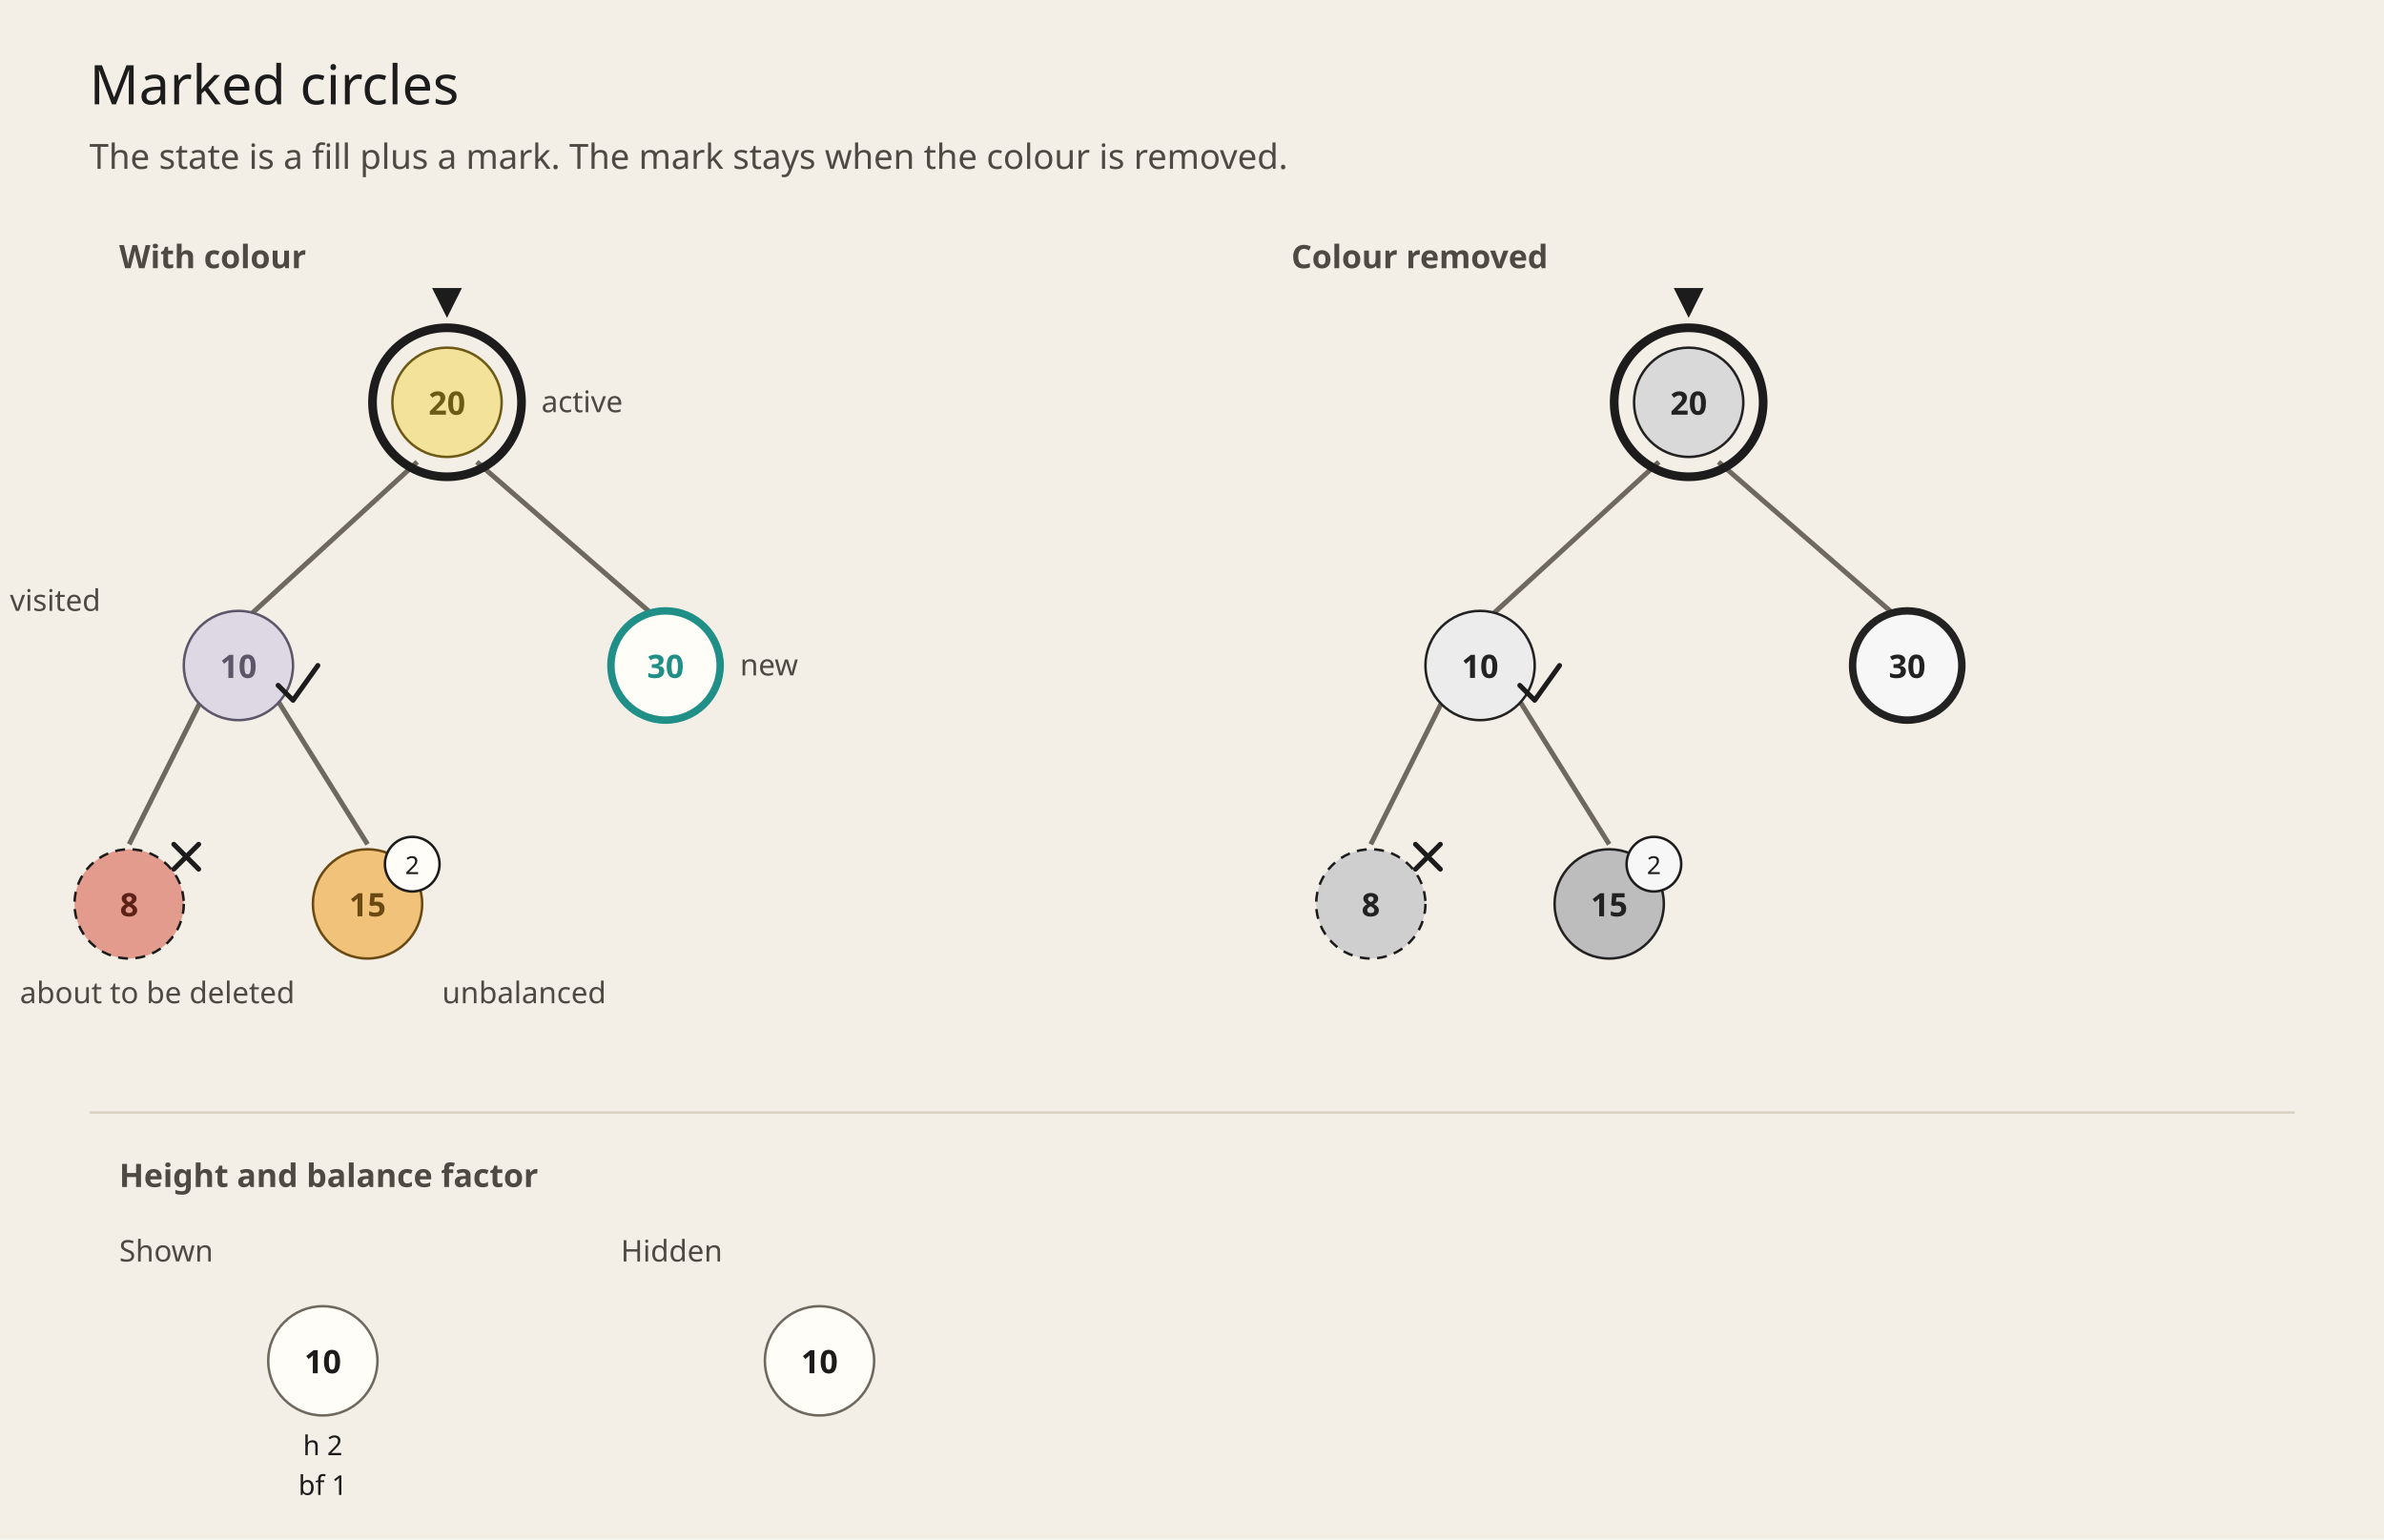
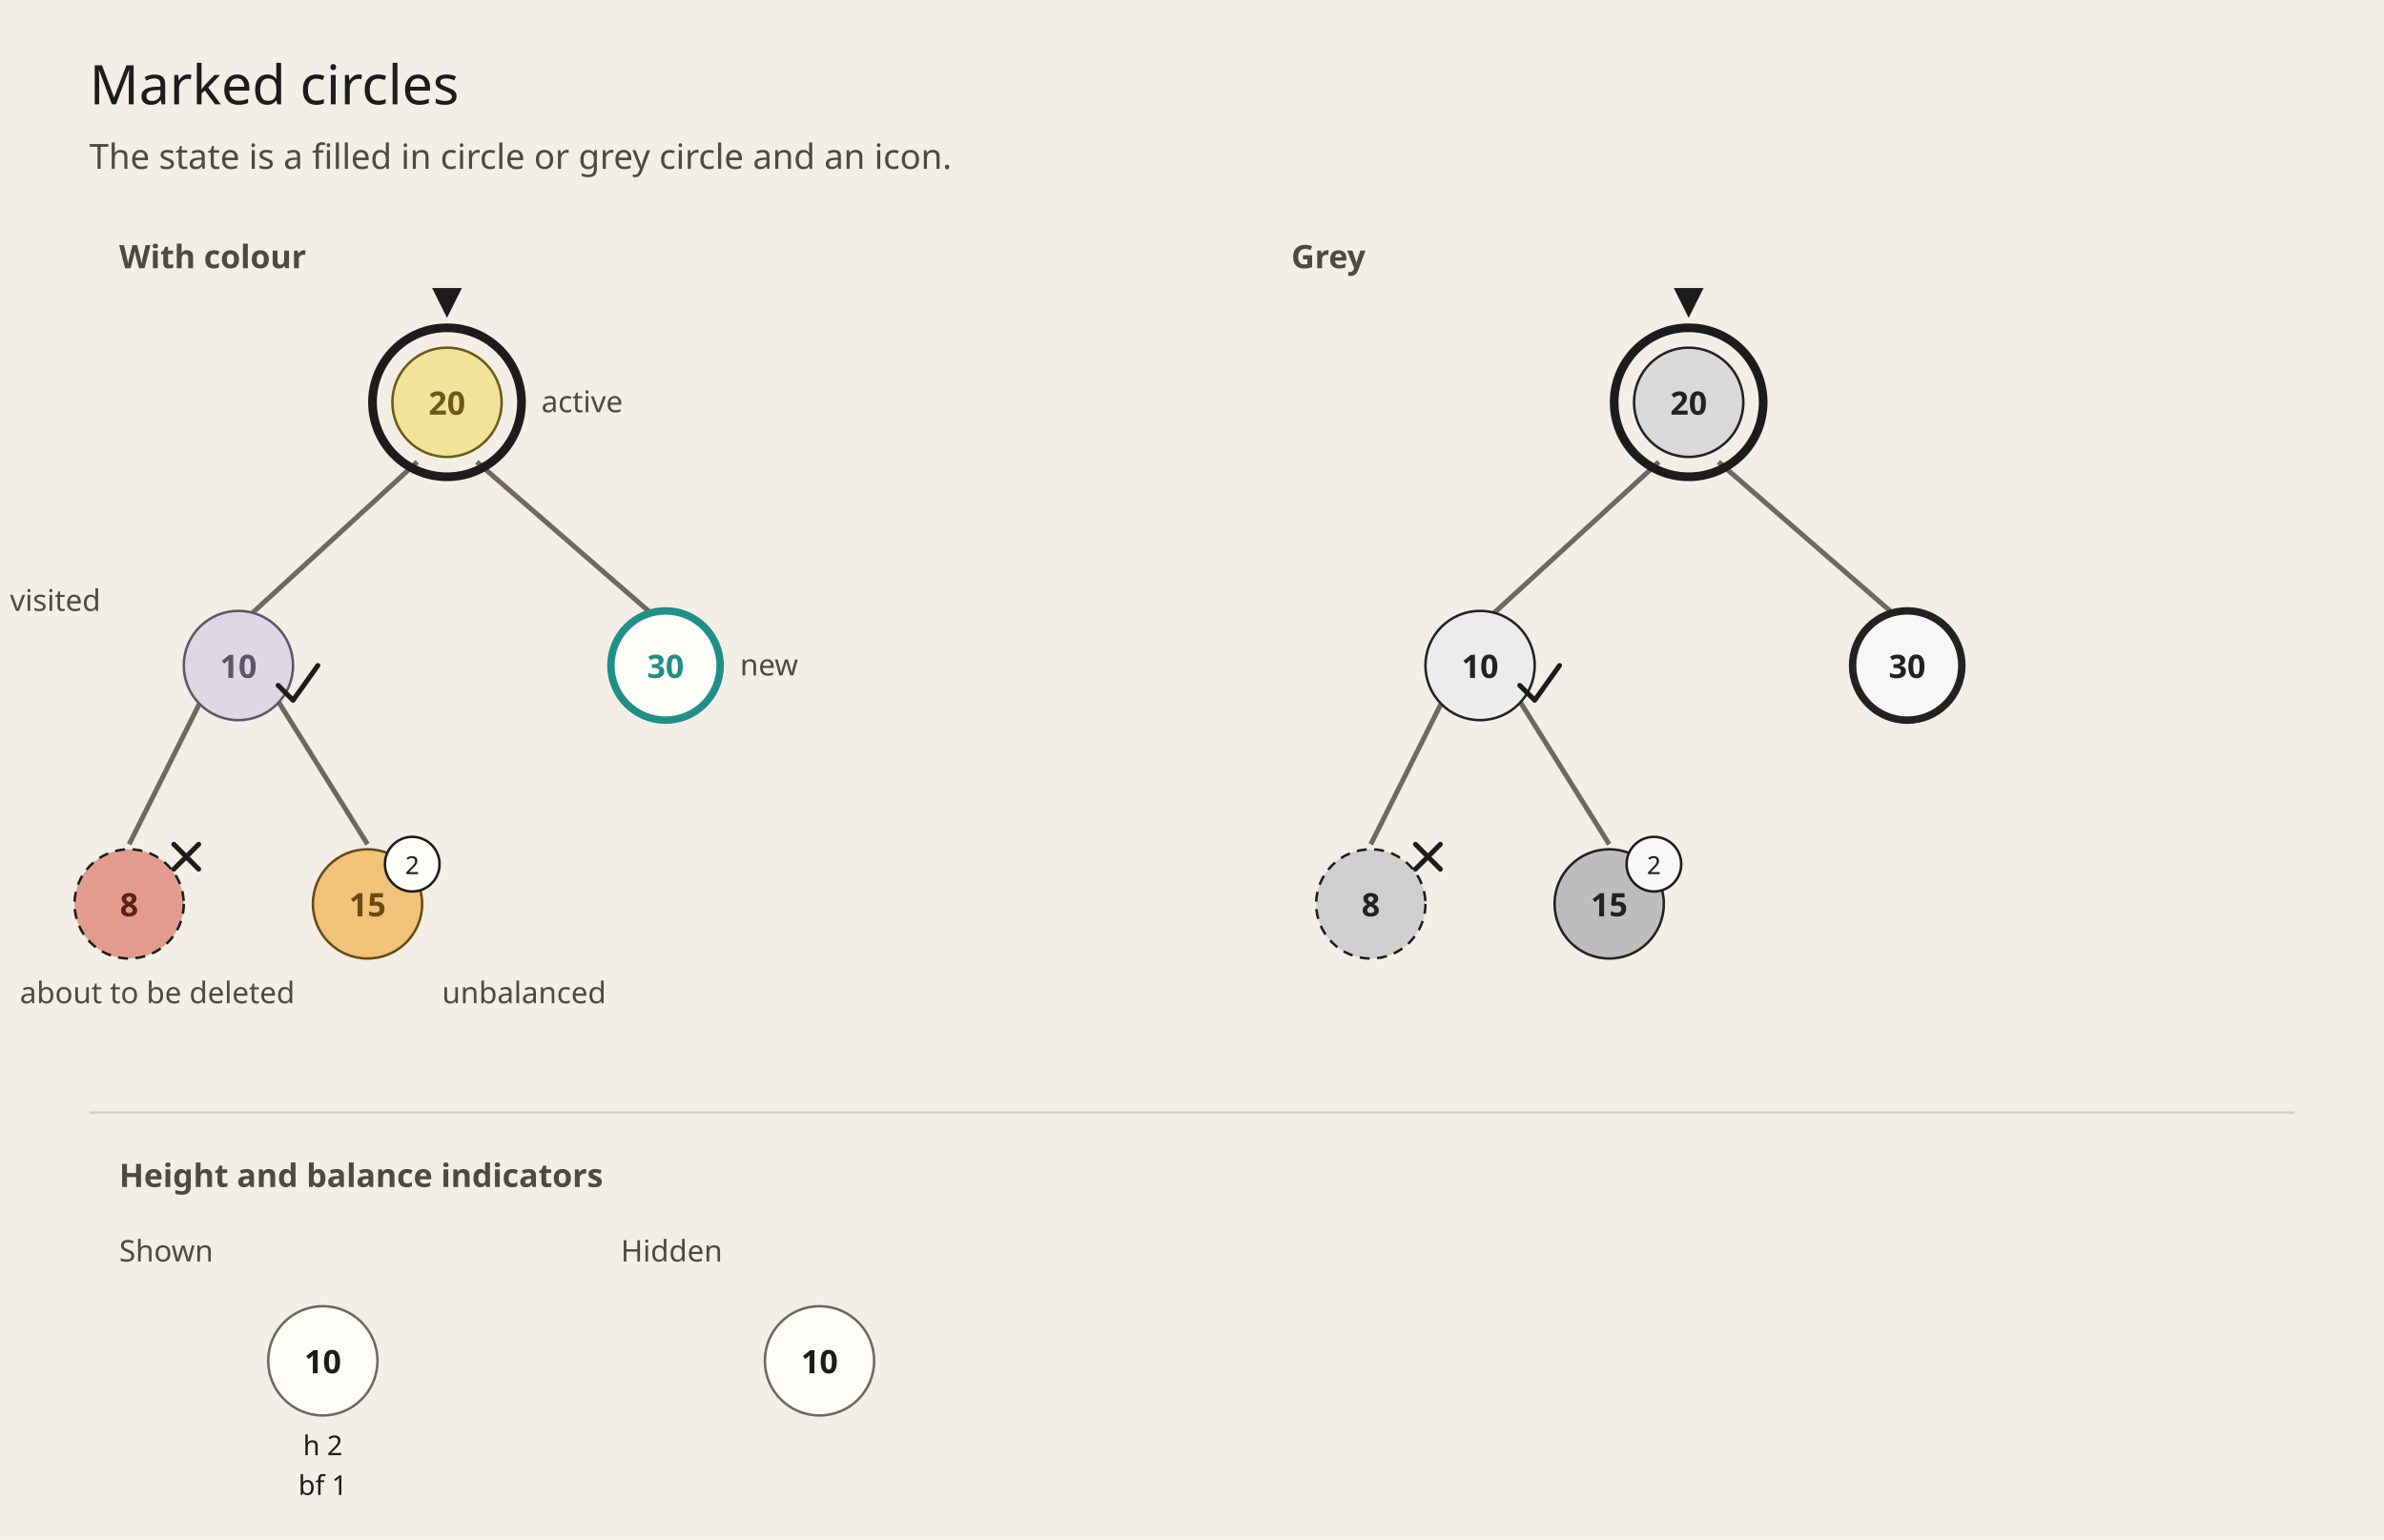
<svg xmlns="http://www.w3.org/2000/svg" viewBox="0 0 960 620" font-family="ui-sans-serif, system-ui, sans-serif">
  <rect width="960" height="620" fill="#f3efe6" />
  <text x="36" y="42" font-size="22" fill="#1c1c1c">Marked circles</text>
-   <text x="36" y="68" font-size="14" fill="#4e4942">The state is a fill plus a mark. The mark stays when the colour is removed.</text>
+   <text x="36" y="68" font-size="14" fill="#4e4942">The state is a filled in circle or grey circle and an icon.</text>
  <text x="48" y="108" font-size="13" font-weight="600" fill="#4e4942">With colour</text>
  <g stroke="#6e685f" stroke-width="2">
    <line x1="168" y1="186" x2="96" y2="252" />
    <line x1="192" y1="186" x2="268" y2="252" />
    <line x1="84" y1="276" x2="52" y2="340" />
    <line x1="108" y1="276" x2="148" y2="340" />
  </g>
  <g fill="#1c1c1c">
    <polygon points="180,128 174,116 186,116" />
    <circle cx="180" cy="162" r="30" fill="none" stroke="#1c1c1c" stroke-width="3.5" />
    <circle cx="180" cy="162" r="22" fill="#f3e29a" stroke="#6d5a16" />
    <text x="180" y="167" text-anchor="middle" font-size="13" font-weight="600" fill="#6d5a16">20</text>
    <text x="218" y="166" font-size="12" fill="#4e4942">active</text>
    <circle cx="96" cy="268" r="22" fill="#ddd8e4" stroke="#5c5668" />
    <text x="96" y="273" text-anchor="middle" font-size="13" font-weight="600" fill="#5c5668">10</text>
    <polyline points="112,276 118,282 128,268" fill="none" stroke="#1c1c1c" stroke-width="2" stroke-linecap="round" stroke-linejoin="round" />
    <text x="4" y="246" font-size="12" fill="#4e4942">visited</text>
    <circle cx="268" cy="268" r="22" fill="#fffdf8" stroke="#1f8f88" stroke-width="3" />
    <text x="268" y="273" text-anchor="middle" font-size="13" font-weight="600" fill="#1f8f88">30</text>
    <text x="298" y="272" font-size="12" fill="#4e4942">new</text>
    <circle cx="52" cy="364" r="22" fill="#e39b8e" stroke="#1c1c1c" stroke-dasharray="4 3" />
    <text x="52" y="369" text-anchor="middle" font-size="13" font-weight="600" fill="#5c2218">8</text>
    <g stroke="#1c1c1c" stroke-width="2" stroke-linecap="round">
      <line x1="70" y1="340" x2="80" y2="350" />
      <line x1="70" y1="350" x2="80" y2="340" />
    </g>
    <text x="8" y="404" font-size="12" fill="#4e4942">about to be deleted</text>
    <circle cx="148" cy="364" r="22" fill="#f0c27a" stroke="#6a4a12" />
    <text x="148" y="369" text-anchor="middle" font-size="13" font-weight="600" fill="#6a4a12">15</text>
    <circle cx="166" cy="348" r="11" fill="#fffdf8" stroke="#1c1c1c" />
    <text x="166" y="352" text-anchor="middle" font-size="10" fill="#1c1c1c">2</text>
    <text x="178" y="404" font-size="12" fill="#4e4942">unbalanced</text>
  </g>
-   <text x="520" y="108" font-size="13" font-weight="600" fill="#4e4942">Colour removed</text>
+   <text x="520" y="108" font-size="13" font-weight="600" fill="#4e4942">Grey</text>
  <g stroke="#6e685f" stroke-width="2">
    <line x1="668" y1="186" x2="596" y2="252" />
    <line x1="692" y1="186" x2="768" y2="252" />
    <line x1="584" y1="276" x2="552" y2="340" />
    <line x1="608" y1="276" x2="648" y2="340" />
  </g>
  <g>
    <polygon points="680,128 674,116 686,116" fill="#1c1c1c" />
    <circle cx="680" cy="162" r="30" fill="none" stroke="#1c1c1c" stroke-width="3.5" />
    <circle cx="680" cy="162" r="22" fill="#d9d9d9" stroke="#222" />
    <text x="680" y="167" text-anchor="middle" font-size="13" font-weight="600" fill="#222">20</text>
    <circle cx="596" cy="268" r="22" fill="#ececec" stroke="#222" />
    <text x="596" y="273" text-anchor="middle" font-size="13" font-weight="600" fill="#222">10</text>
    <polyline points="612,276 618,282 628,268" fill="none" stroke="#1c1c1c" stroke-width="2" stroke-linecap="round" stroke-linejoin="round" />
    <circle cx="768" cy="268" r="22" fill="#f7f7f7" stroke="#222" stroke-width="3" />
    <text x="768" y="273" text-anchor="middle" font-size="13" font-weight="600" fill="#222">30</text>
    <circle cx="552" cy="364" r="22" fill="#cfcfcf" stroke="#1c1c1c" stroke-dasharray="4 3" />
    <text x="552" y="369" text-anchor="middle" font-size="13" font-weight="600" fill="#222">8</text>
    <g stroke="#1c1c1c" stroke-width="2" stroke-linecap="round">
      <line x1="570" y1="340" x2="580" y2="350" />
      <line x1="570" y1="350" x2="580" y2="340" />
    </g>
    <circle cx="648" cy="364" r="22" fill="#bdbdbd" stroke="#222" />
    <text x="648" y="369" text-anchor="middle" font-size="13" font-weight="600" fill="#222">15</text>
    <circle cx="666" cy="348" r="11" fill="#f7f7f7" stroke="#1c1c1c" />
    <text x="666" y="352" text-anchor="middle" font-size="10" fill="#1c1c1c">2</text>
  </g>
  <line x1="36" y1="448" x2="924" y2="448" stroke="#d9d1c3" />
-   <text x="48" y="478" font-size="13" font-weight="600" fill="#4e4942">Height and balance factor</text>
+   <text x="48" y="478" font-size="13" font-weight="600" fill="#4e4942">Height and balance indicators</text>
  <text x="48" y="508" font-size="12" fill="#4e4942">Shown</text>
  <circle cx="130" cy="548" r="22" fill="#fffdf8" stroke="#6e685f" />
  <text x="130" y="553" text-anchor="middle" font-size="13" font-weight="600" fill="#1c1c1c">10</text>
  <text x="130" y="586" text-anchor="middle" font-size="11" fill="#1c1c1c">h 2</text>
  <text x="130" y="602" text-anchor="middle" font-size="11" fill="#1c1c1c">bf 1</text>
  <text x="250" y="508" font-size="12" fill="#4e4942">Hidden</text>
  <circle cx="330" cy="548" r="22" fill="#fffdf8" stroke="#6e685f" />
  <text x="330" y="553" text-anchor="middle" font-size="13" font-weight="600" fill="#1c1c1c">10</text>
</svg>
